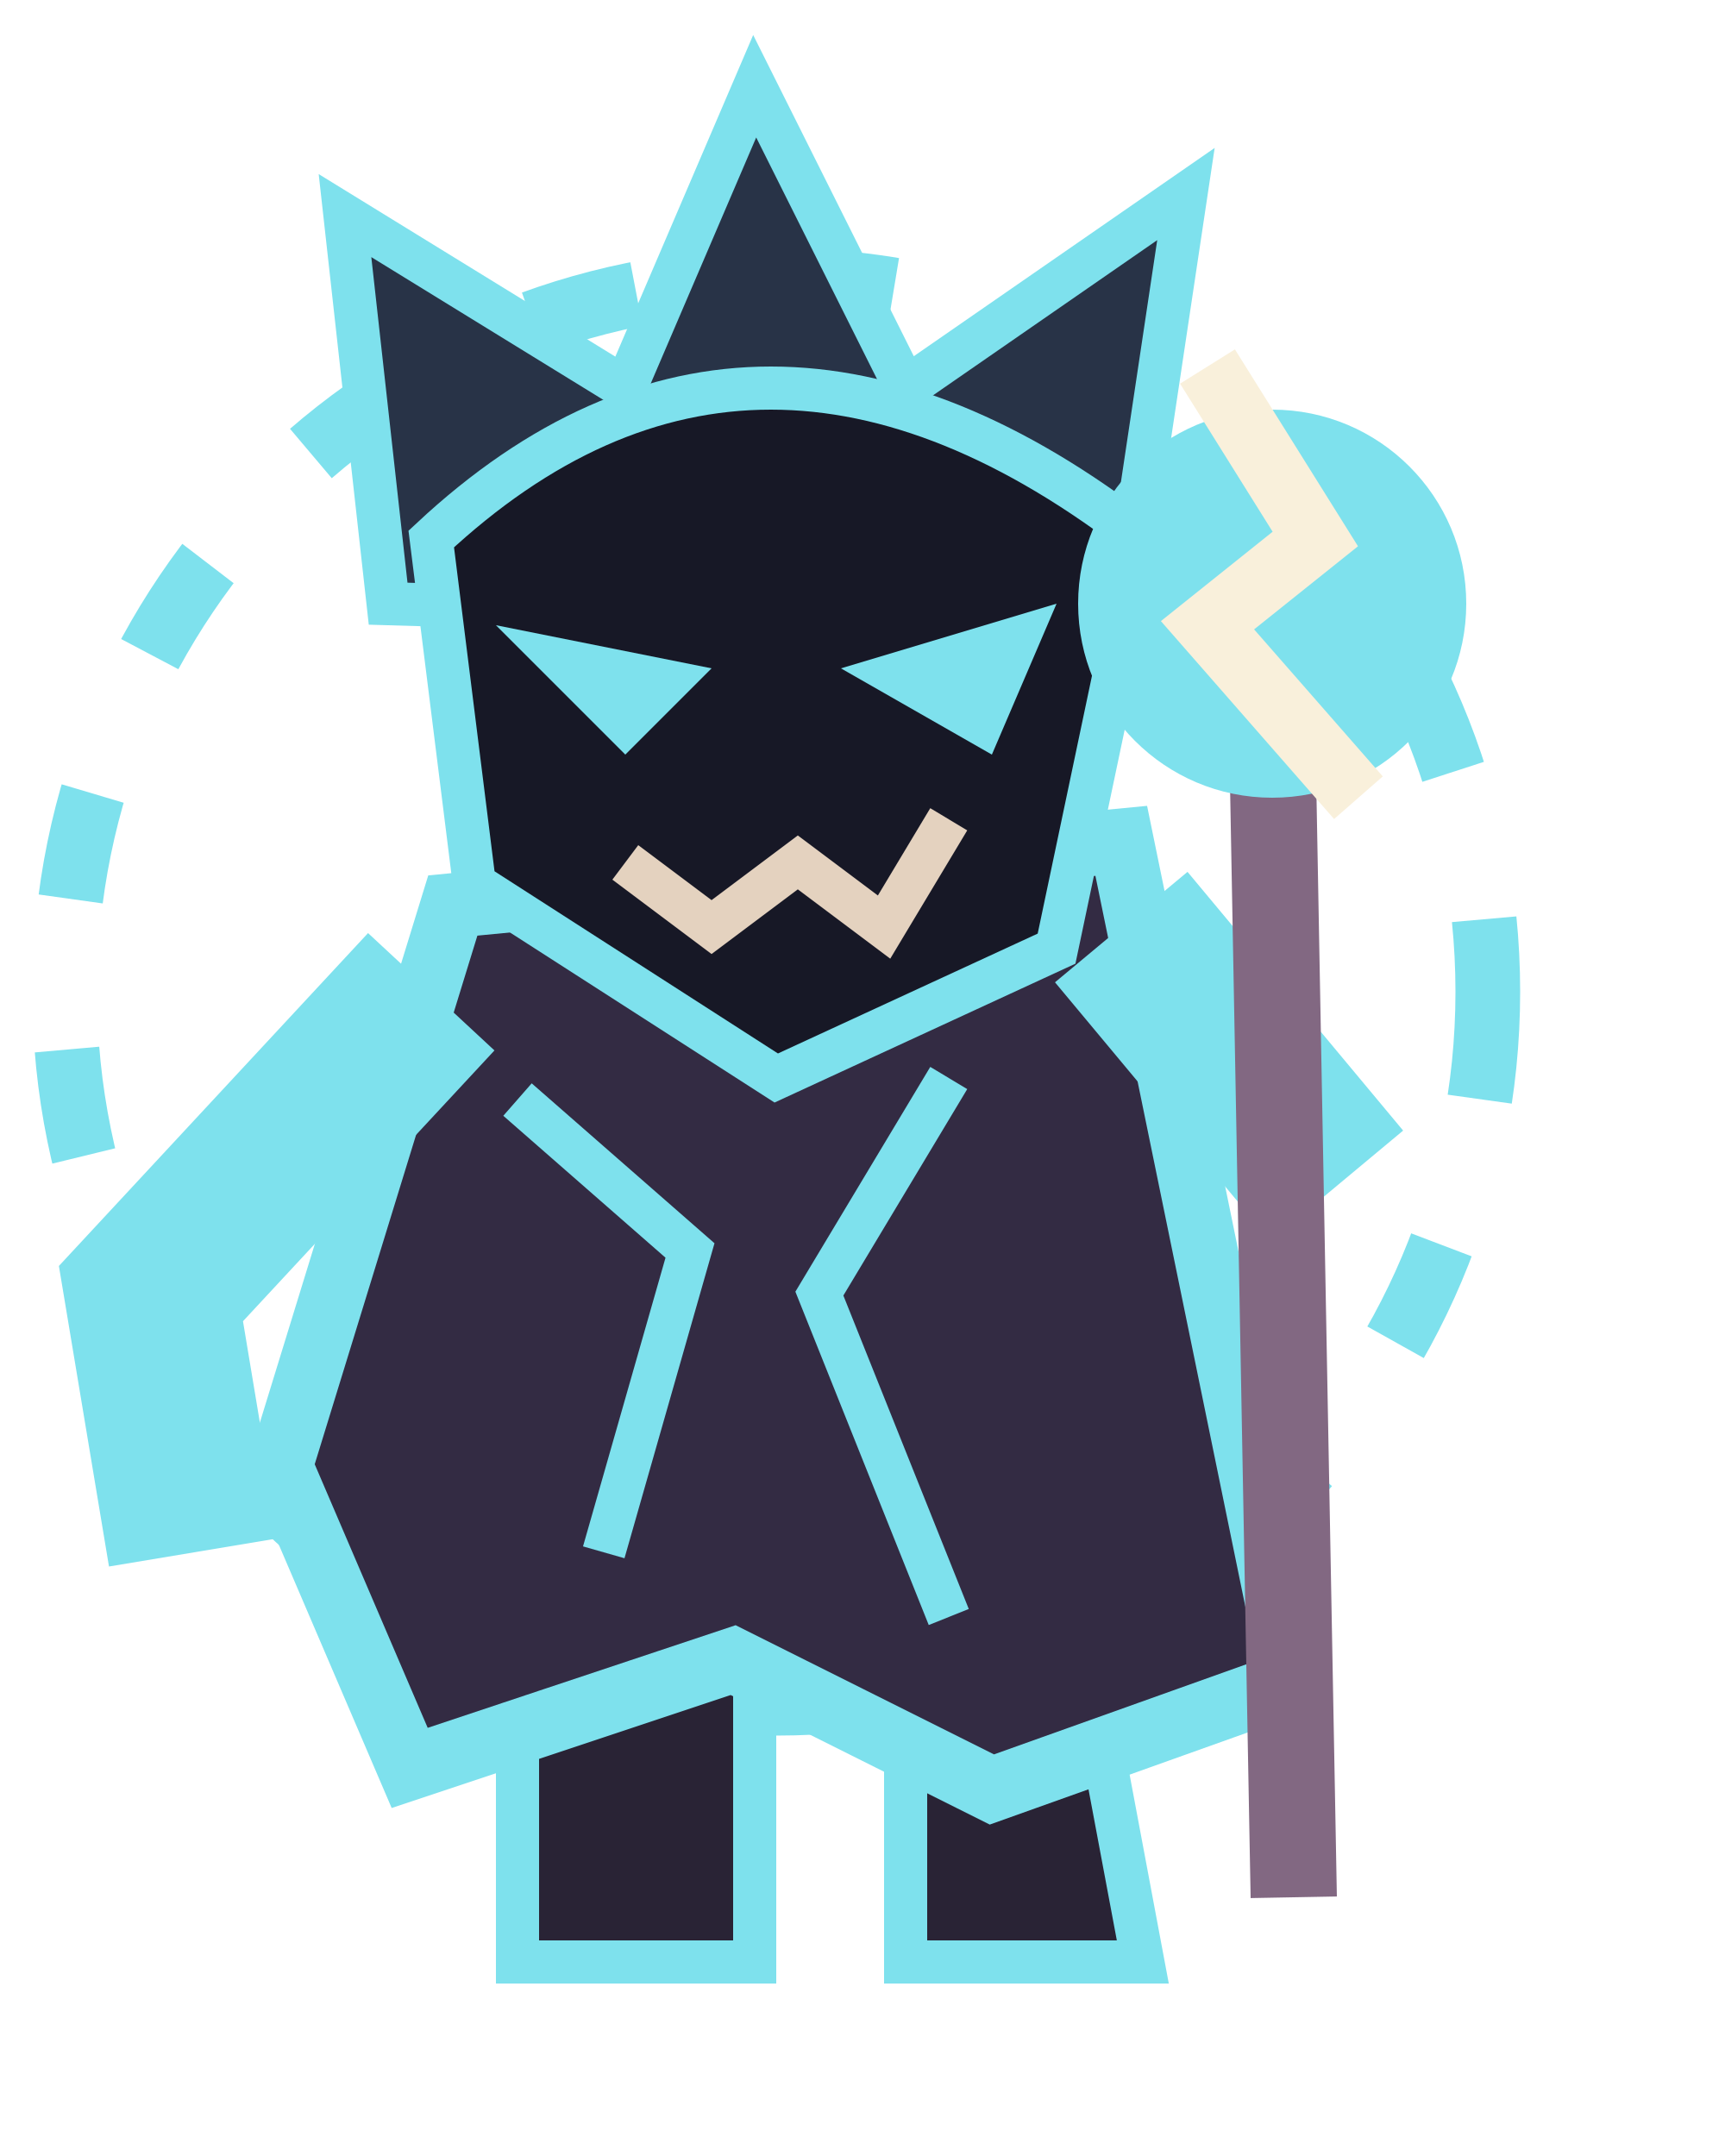
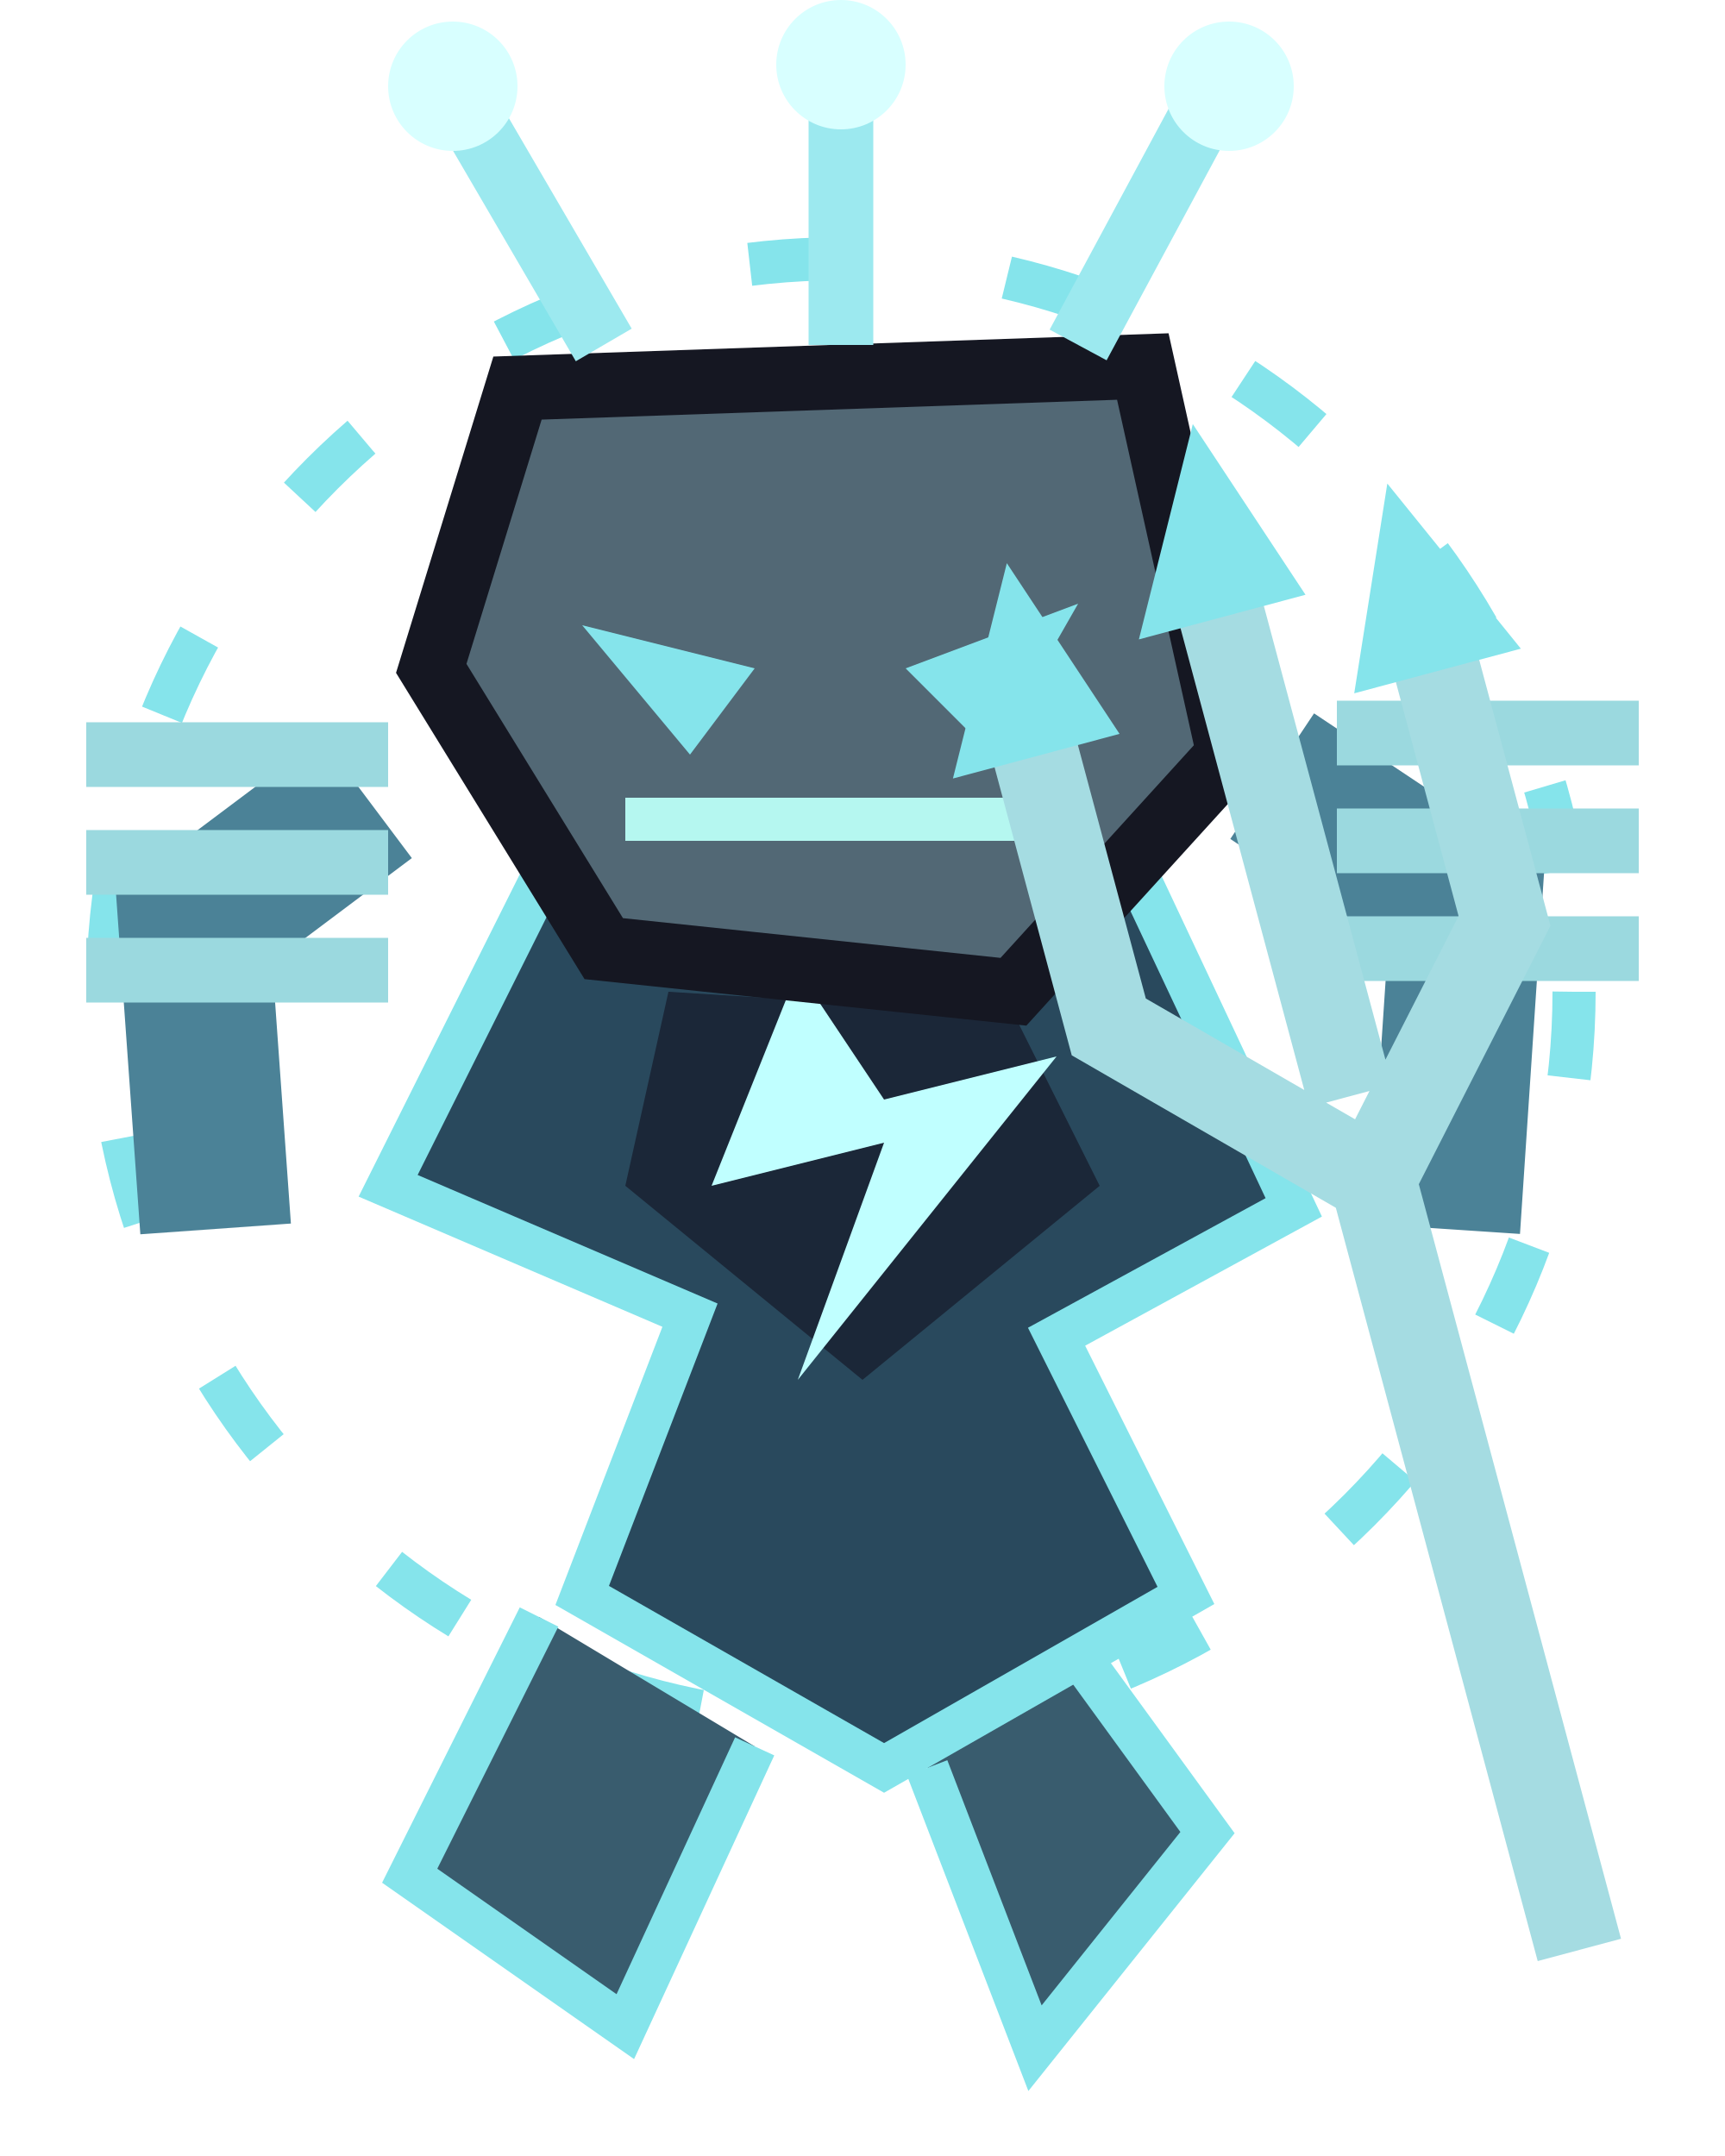
<svg xmlns="http://www.w3.org/2000/svg" width="80" height="100" viewBox="0 0 80 100">
-   <circle cx="36" cy="46" r="33" fill="none" stroke="#7ee1ed" stroke-width="3" stroke-dasharray="5 7" />
-   <g transform="rotate(0 36 55)">
-     <path d="M24 75L24 91H35L35 75M42 75L42 91H53L50 75" fill="#292335" stroke="#7ee1ed" stroke-width="2" />
-     <path d="M21 42L52 39L60 78L46 83L34 77L19 82L13 68Z" fill="#332b43" stroke="#7ee1ed" stroke-width="3" />
-     <path d="M20 46L7 60L9 72M52 43L62 55" fill="none" stroke="#7ee1ed" stroke-width="8" />
-     <path d="M18 28L16 10L29 18L35 4L42 18L55 9L52 29Z" fill="#283347" stroke="#7ee1ed" stroke-width="2" />
-     <path d="M20 25Q35 11 53 25L49 44L36 50L22 41Z" fill="#171826" stroke="#7ee1ed" stroke-width="2" />
-     <path d="M23 29L33 31L29 35Z M39 31L49 28L46 35Z" fill="#7ee1ed" />
-     <path d="M29 40L33 43L37 40L41 43L44 38" fill="none" stroke="#e4d2bf" stroke-width="2" />
-     <path d="M24 51L32 58L28 72M44 50L38 60L44 75" fill="none" stroke="#7ee1ed" stroke-width="2" />
-     <path d="M59 34L60 88" stroke="#826882" stroke-width="4" />
-     <circle cx="59" cy="28" r="9" fill="#7ee1ed" />
-     <path d="M56 17L61 25L56 29L63 37" fill="none" stroke="#f9f0db" stroke-width="3" />
+   <circle cx="39" cy="46" r="34" fill="none" stroke="#85e4eb" stroke-width="2" stroke-dasharray="4 8" />
+   <g transform="rotate(0 38 57)" opacity="1">
+     <path d="M25 75L19 87L29 94L35 81M48 74L56 85L48 95L43 82" fill="#395c6e" stroke="#85e4eb" stroke-width="2" />
+     <path d="M25 41L52 39L60 56L49 62L55 74L41 82L27 74L32 61L18 55Z" fill="#29495d" stroke="#85e4eb" stroke-width="2" />
+     <path d="M31 46L47 47L51 55L40 64L29 55Z" fill="#1b2738" />
+     <path d="M37 45L33 55L41 53L37 64L49 49L41 51Z" fill="#c0ffff" />
+     <path d="M17 37L9 43L10 57M59 36L68 42L67 57" stroke="#4b8297" stroke-width="7" fill="none" />
+     <path d="M4 35H18M4 40H18M4 45H18M62 34H76M62 39H76M62 44H76" stroke="#9bd9df" stroke-width="3" />
+     <path d="M24 18L53 17L57 35L47 46L28 44L20 31Z" fill="#526875" stroke="#151722" stroke-width="3" />
+     <path d="M27 29L35 31L32 35Z M42 31L50 28L46 35Z" fill="#85e4eb" />
+     <path d="M28 16L21 4M39 16L39 1M50 16L57 3" stroke="#9ce9ef" stroke-width="3" />
+     <circle cx="21" cy="4" r="3" fill="#d8ffff" />
+     <circle cx="39" cy="3" r="3" fill="#d8ffff" />
+     <circle cx="57" cy="4" r="3" fill="#d8ffff" />
+     <path d="M29 38H48" stroke="#b5f7f0" stroke-width="2" />
+     <g transform="rotate(-15 68 67)">
+       <path d="M67 91V54L57 44V28M67 54L76 44V28M67 50V24" fill="none" stroke="#a5dce2" stroke-width="4" />
+       <path d="M58 22L53 31H61M68 18L63 27H71M76 23L72 32H80" fill="#85e4eb" />
+     </g>
  </g>
</svg>
